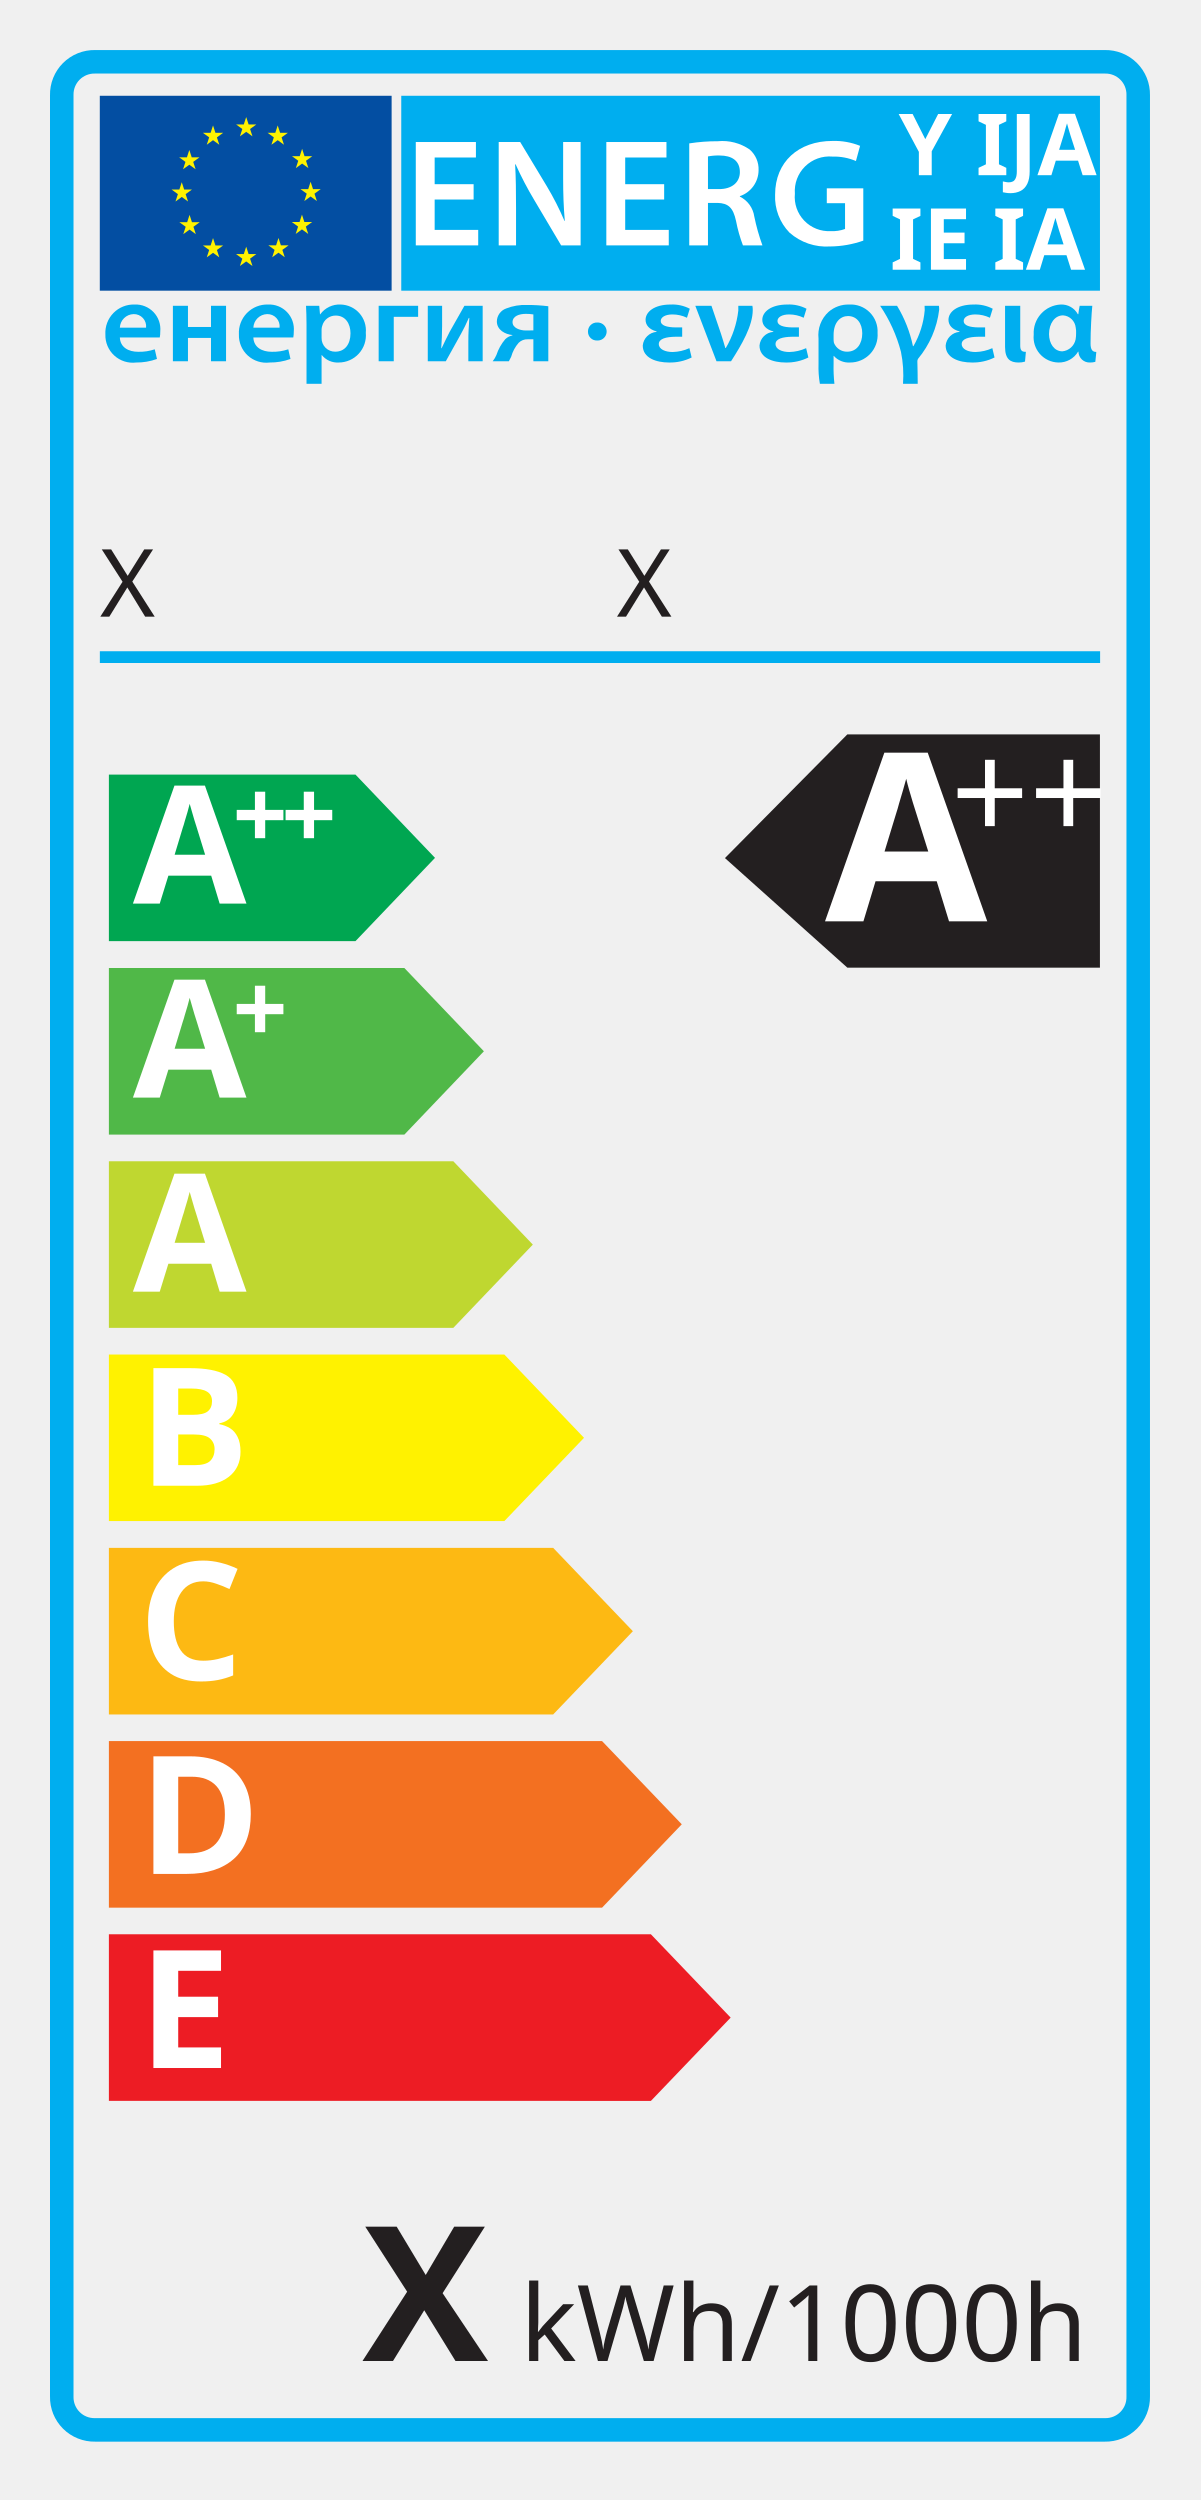
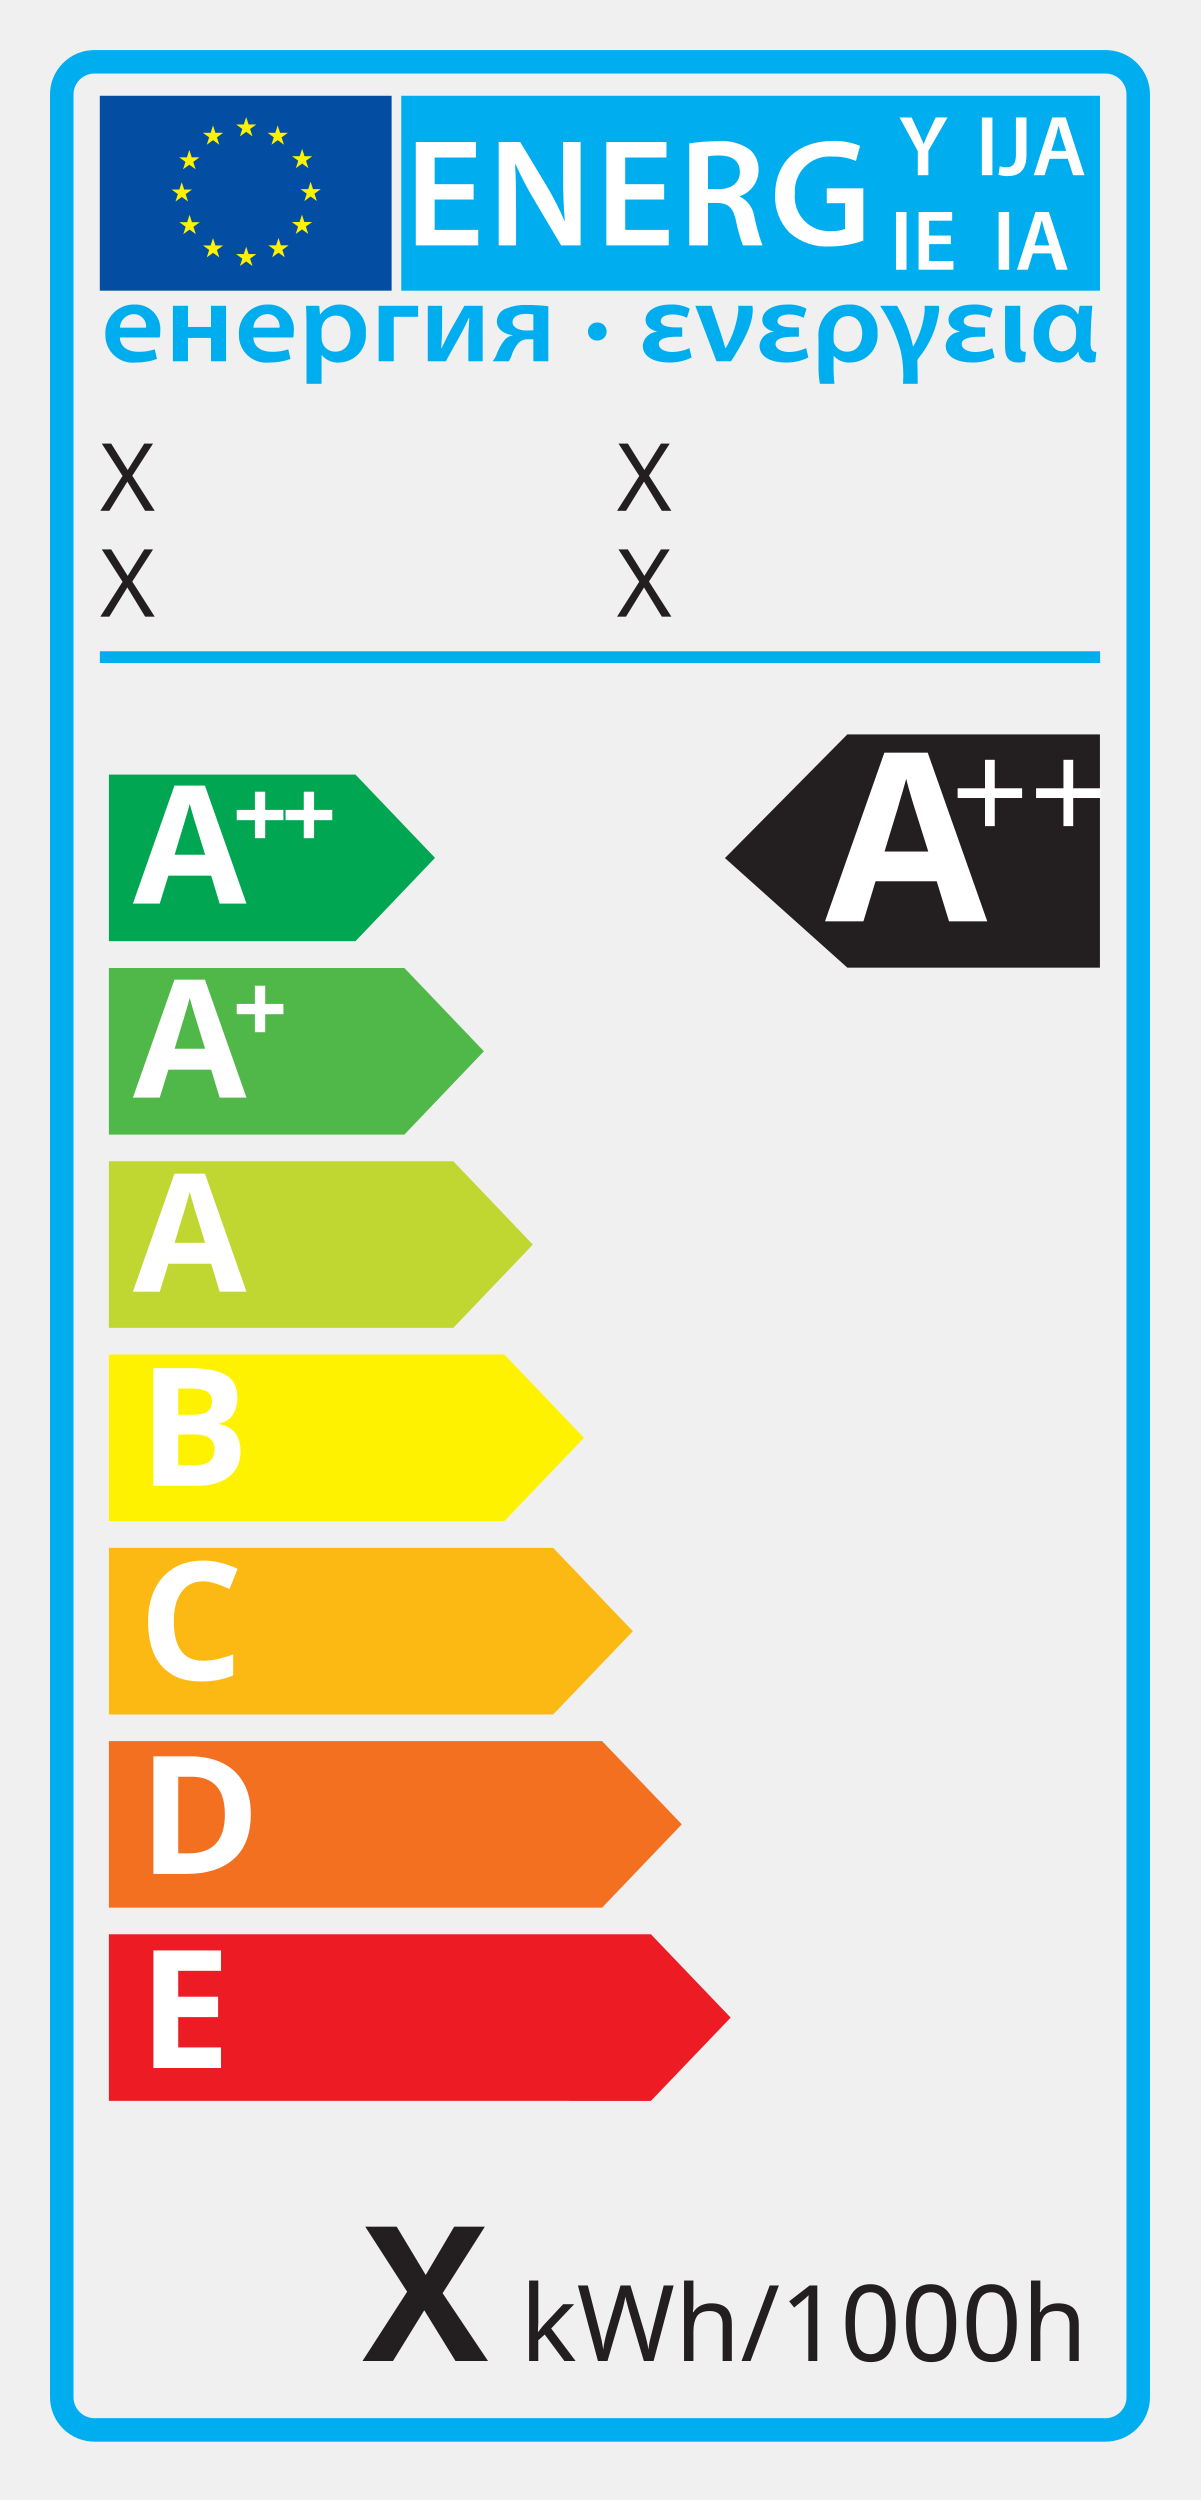
- <svg xmlns="http://www.w3.org/2000/svg" id="Layer_1" data-name="Layer 1" width="36mm" height="75mm" viewBox="0 0 102.05 212.6" data-rating-increment="16.4409">
+ <svg xmlns="http://www.w3.org/2000/svg" id="Layer_1" data-name="Layer 1" width="36mm" height="75mm" viewBox="0 0 102.05 212.6" data-rating-increment="16.4409" data-supplier-model-chars-per-row="10">
  <defs>
    <style>
      .cls-1, .cls-16, .cls-3 {
        fill: none;
      }

      .cls-2 {
        clip-path: url(#clip-path);
      }

      .cls-16, .cls-3 {
        stroke: #00aeef;
      }

      .cls-3 {
        stroke-width: 2px;
      }

      .cls-4 {
        fill: #bfd730;
      }

      .cls-5 {
        fill: #50b848;
      }

      .cls-6 {
        fill: #00a651;
      }

      .cls-7 {
        fill: #fff200;
      }

      .cls-8 {
        fill: #fdb913;
      }

      .cls-9 {
        fill: #f37021;
      }

      .cls-10 {
        fill: #ed1c24;
      }

      .cls-11 {
        font-size: 14px;
      }

      .cls-11, .cls-12, .cls-13, .cls-20, .cls-21, .cls-23, .cls-24 {
        fill: #fff;
      }

      .cls-11, .cls-12, .cls-13, .cls-14, .cls-23, .cls-26 {
        font-family: Calibri-Bold, Calibri;
        font-weight: 700;
      }

      .cls-12 {
        font-size: 8.162px;
      }

      .cls-13 {
        font-size: 19px;
      }

      .cls-14 {
        font-size: 11px;
      }

      .cls-14, .cls-15, .cls-22, .cls-25, .cls-26 {
        fill: #231f20;
      }

      .cls-15 {
        font-size: 9px;
      }

      .cls-15, .cls-24, .cls-25 {
        font-family: Calibri;
      }

      .cls-17 {
        fill: #034ea2;
      }

      .cls-18 {
        fill: #00aeef;
      }

      .cls-19 {
        clip-path: url(#clip-path-2);
      }

      .cls-20 {
        font-size: 7.281px;
        font-family: MyriadPro-Semibold, Myriad Pro;
        font-weight: 600;
      }

      .cls-23 {
        font-size: 20px;
      }

      .cls-24 {
        font-size: 11.66px;
      }

      .cls-25 {
        font-size: 8px;
      }

      .cls-26 {
        font-size: 16px;
      }
    </style>
    <clipPath id="clip-path">
      <rect class="cls-1" y="0.002" width="102.047" height="212.598" />
    </clipPath>
    <clipPath id="clip-path-2">
      <rect class="cls-1" x="8.481" y="8.099" width="85.064" height="24.538" />
    </clipPath>
  </defs>
  <g class="cls-2">
    <path class="cls-3" d="M8.087,5.254a2.777,2.777,0,0,0-2.835,2.835v195.716a2.777,2.777,0,0,0,2.835,2.835h85.874a2.777,2.777,0,0,0,2.835-2.835V8.089a2.777,2.777,0,0,0-2.835-2.835Z" />
  </g>
  <polygon class="cls-4" points="9.26 112.923 9.26 98.752 38.549 98.752 45.313 105.841 38.549 112.923 9.26 112.923" />
  <polygon class="cls-5" points="9.26 96.487 9.26 82.317 34.386 82.317 41.151 89.4 34.386 96.488 9.26 96.487" />
  <polygon class="cls-6" points="9.26 80.035 9.26 65.871 30.23 65.871 36.994 72.952 30.229 80.035 9.26 80.035" />
  <polygon class="cls-7" points="9.26 129.354 9.26 115.187 42.889 115.188 49.665 122.272 42.889 129.354 9.26 129.354" />
  <polygon class="cls-8" points="9.26 145.799 9.26 131.63 47.042 131.63 53.821 138.719 47.042 145.799 9.26 145.799" />
  <polygon class="cls-9" points="9.26 162.228 9.26 148.062 51.2 148.063 57.979 155.14 51.2 162.229 9.26 162.228" />
  <polygon class="cls-10" points="9.26 178.661 9.26 164.492 55.354 164.493 62.136 171.579 55.354 178.662 9.26 178.661" />
  <text class="cls-11" transform="translate(8.13965 78.73087)"> </text>
  <text class="cls-11" transform="translate(11.30371 76.84073)">A</text>
  <text class="cls-12" transform="translate(19.78809 72.18497)">+</text>
  <text class="cls-12" transform="translate(23.94238 72.18497)">+</text>
  <text class="cls-11" transform="translate(8.13965 95.23087)"> </text>
  <text class="cls-11" transform="translate(11.30371 93.34073)">A</text>
  <text class="cls-12" transform="translate(19.78809 88.68497)">+</text>
  <text class="cls-11" transform="translate(8.13965 111.7309)"> </text>
  <text class="cls-11" transform="translate(11.30371 109.8412)">A</text>
  <text class="cls-11" transform="translate(8.13965 126.3471)">
    <tspan xml:space="preserve"> B</tspan>
  </text>
  <text class="cls-11" transform="translate(8.13965 142.8529)">
    <tspan xml:space="preserve"> C</tspan>
  </text>
  <text class="cls-11" transform="translate(8.13965 159.3588)">
    <tspan xml:space="preserve"> D</tspan>
  </text>
  <text class="cls-11" transform="translate(8.13965 175.8647)">
    <tspan xml:space="preserve"> E</tspan>
  </text>
  <text class="cls-13" transform="translate(64.13379 77.83633)"> </text>
  <text class="cls-14" transform="translate(41.74463 200.7817)"> </text>
  <text class="cls-15" transform="translate(44.23145 200.7817)">kWh/1000h</text>
  <line class="cls-16" x1="8.492" y1="55.881" x2="93.555" y2="55.881" />
  <rect class="cls-17" x="8.487" y="8.143" width="24.817" height="16.575" />
  <rect class="cls-18" x="34.124" y="8.143" width="59.419" height="16.575" />
  <polygon class="cls-7" points="26.023 13.669 26.556 13.281 25.897 13.281 25.693 12.654 25.489 13.281 24.83 13.281 25.364 13.669 25.16 14.296 25.693 13.909 26.227 14.296 26.023 13.669" />
  <polygon class="cls-7" points="23.946 11.68 24.479 11.292 23.82 11.292 23.616 10.665 23.412 11.292 22.753 11.292 23.287 11.68 23.083 12.307 23.616 11.92 24.15 12.307 23.946 11.68" />
  <polygon class="cls-7" points="21.267 10.968 21.801 10.58 21.141 10.58 20.937 9.953 20.733 10.58 20.074 10.58 20.607 10.968 20.404 11.595 20.937 11.208 21.471 11.595 21.267 10.968" />
  <polygon class="cls-7" points="18.446 11.68 18.979 11.292 18.32 11.292 18.116 10.665 17.912 11.292 17.253 11.292 17.787 11.68 17.583 12.307 18.116 11.92 18.65 12.307 18.446 11.68" />
  <polygon class="cls-7" points="16.43 13.766 16.963 13.378 16.304 13.378 16.1 12.751 15.896 13.378 15.237 13.378 15.771 13.766 15.567 14.393 16.1 14.006 16.634 14.393 16.43 13.766" />
  <polygon class="cls-7" points="15.787 16.507 16.32 16.119 15.661 16.119 15.457 15.492 15.253 16.119 14.594 16.119 15.128 16.507 14.924 17.134 15.457 16.747 15.991 17.134 15.787 16.507" />
  <polygon class="cls-7" points="16.45 19.284 16.984 18.896 16.324 18.896 16.12 18.269 15.916 18.896 15.257 18.896 15.791 19.284 15.587 19.911 16.12 19.524 16.654 19.911 16.45 19.284" />
  <polygon class="cls-7" points="18.446 21.258 18.979 20.87 18.32 20.87 18.116 20.243 17.912 20.87 17.253 20.87 17.787 21.258 17.583 21.885 18.116 21.498 18.65 21.885 18.446 21.258" />
  <polygon class="cls-7" points="21.267 21.993 21.8 21.605 21.141 21.605 20.937 20.978 20.733 21.605 20.074 21.605 20.607 21.993 20.404 22.62 20.937 22.233 21.471 22.62 21.267 21.993" />
  <polygon class="cls-7" points="24.012 21.248 24.546 20.86 23.886 20.86 23.682 20.233 23.478 20.86 22.819 20.86 23.352 21.248 23.149 21.875 23.682 21.488 24.216 21.875 24.012 21.248" />
  <polygon class="cls-7" points="26.009 19.266 26.542 18.878 25.883 18.878 25.679 18.251 25.475 18.878 24.816 18.878 25.35 19.266 25.146 19.893 25.679 19.506 26.213 19.893 26.009 19.266" />
  <polygon class="cls-7" points="26.744 16.469 27.277 16.081 26.618 16.081 26.414 15.454 26.211 16.081 25.551 16.081 26.085 16.469 25.881 17.096 26.414 16.709 26.948 17.096 26.744 16.469" />
  <g class="cls-19">
    <path class="cls-18" d="M10.192,28.694c.031.855.75,1.221,1.563,1.221a4.065,4.065,0,0,0,1.406-.212l.188.822a5.049,5.049,0,0,1-1.772.302,2.331,2.331,0,0,1-2.615-2.395,2.407,2.407,0,0,1,2.48-2.537,2.1,2.1,0,0,1,2.188,2.296,2.669,2.669,0,0,1-.042.503Zm2.23-.831a1.039,1.039,0,0,0-1.053-1.154,1.204,1.204,0,0,0-1.177,1.154Z" />
    <polygon class="cls-18" points="15.984 26.003 15.984 27.805 17.943 27.805 17.943 26.003 19.224 26.003 19.224 30.72 17.943 30.72 17.943 28.735 15.984 28.735 15.984 30.72 14.703 30.72 14.703 26.003 15.984 26.003" />
    <path class="cls-18" d="M21.546,28.694c.031.855.75,1.221,1.563,1.221a4.075,4.075,0,0,0,1.407-.212l.187.822a5.039,5.039,0,0,1-1.771.302,2.33,2.33,0,0,1-2.615-2.395,2.407,2.407,0,0,1,2.479-2.537,2.1,2.1,0,0,1,2.188,2.296,2.586,2.586,0,0,1-.042.503Zm2.23-.831a1.038,1.038,0,0,0-1.053-1.154,1.205,1.205,0,0,0-1.177,1.154Z" />
    <path class="cls-18" d="M26.067,27.572c0-.622-.022-1.124-.042-1.569h1.124l.064.726h.02a2.019,2.019,0,0,1,1.74-.834,2.202,2.202,0,0,1,2.136,2.403,2.316,2.316,0,0,1-2.312,2.529,1.717,1.717,0,0,1-1.429-.631h-.02v2.441h-1.281Zm1.281,1.171a1.142,1.142,0,0,0,1.166,1.162c.813,0,1.292-.63,1.292-1.56,0-.831-.437-1.511-1.261-1.511a1.177,1.177,0,0,0-1.145.884.974.974,0,0,0-.052.299Z" />
    <polygon class="cls-18" points="35.558 26.003 35.558 26.942 33.485 26.942 33.485 30.72 32.202 30.72 32.202 26.003 35.558 26.003" />
    <path class="cls-18" d="M37.598,26.003v1.694c0,.747-.031,1.249-.074,1.91h.033c.271-.553.426-.901.686-1.395l1.251-2.209h1.553v4.717h-1.219v-1.686c0-.756.031-1.104.084-1.997h-.044c-.248.564-.415.902-.666,1.358-.395.697-.853,1.548-1.291,2.325h-1.532v-4.717Z" />
    <path class="cls-18" d="M46.629,30.719H45.358V28.851H44.88a1.038,1.038,0,0,0-.781.307,3.034,3.034,0,0,0-.627,1.175,4.009,4.009,0,0,1-.196.386H41.899a2.34,2.34,0,0,0,.314-.523,4.01,4.01,0,0,1,.759-1.357,1.242,1.242,0,0,1,.605-.319v-.03c-.605-.058-1.324-.424-1.324-1.162a1.191,1.191,0,0,1,.782-1.093,4.39,4.39,0,0,1,1.793-.302,14.407,14.407,0,0,1,1.801.108Zm-1.271-3.981a3.622,3.622,0,0,0-.636-.049c-.562,0-1.135.186-1.135.709,0,.494.636.706,1.135.706.304,0,.471,0,.636-.009Z" />
    <path class="cls-18" d="M50.785,28.955a.744.744,0,0,1-.782-.764.754.754,0,0,1,.794-.765.765.765,0,1,1,0,1.529Z" />
    <path class="cls-18" d="M55.837,28.182c-.605-.157-.937-.523-.937-.988,0-.639.689-1.299,2.137-1.299a3.19,3.19,0,0,1,1.623.358l-.239.767a2.862,2.862,0,0,0-1.228-.282c-.615,0-1.003.232-1.003.561,0,.377.512.535,1.272.543h.552v.793h-.561c-.813.012-1.427.166-1.427.623,0,.444.552.676,1.176.676a3.65,3.65,0,0,0,1.427-.328l.189.793a4.125,4.125,0,0,1-1.927.428c-1.073,0-2.23-.378-2.23-1.445a1.285,1.285,0,0,1,1.176-1.162Z" />
    <path class="cls-18" d="M60.504,26.003l.813,2.392c.145.415.238.793.365,1.2h.041a8.088,8.088,0,0,0,1.064-3.185v-.407h1.197a1.812,1.812,0,0,1,.031.357c0,1.337-.918,2.915-1.846,4.36H60.932l-1.802-4.717Z" />
    <path class="cls-18" d="M65.764,28.182c-.605-.157-.937-.523-.937-.988,0-.639.689-1.299,2.134-1.299a3.198,3.198,0,0,1,1.625.358l-.238.767a2.863,2.863,0,0,0-1.229-.282c-.613,0-1.002.232-1.002.561,0,.377.513.535,1.272.543h.553v.793h-.562c-.813.012-1.427.166-1.427.623,0,.444.553.676,1.176.676a3.654,3.654,0,0,0,1.426-.328l.19.793a4.129,4.129,0,0,1-1.93.428c-1.073,0-2.226-.378-2.226-1.445a1.284,1.284,0,0,1,1.175-1.162Z" />
    <path class="cls-18" d="M70.89,30.263v.668a12.296,12.296,0,0,0,.071,1.707H69.724a8.113,8.113,0,0,1-.115-1.686v-2.159a2.667,2.667,0,0,1,.862-2.279,2.544,2.544,0,0,1,1.731-.618,2.288,2.288,0,0,1,2.428,2.42,2.338,2.338,0,0,1-2.345,2.511,1.698,1.698,0,0,1-1.376-.564Zm0-1.412a1.393,1.393,0,0,0,.031.308,1.182,1.182,0,0,0,1.126.747c.813,0,1.281-.669,1.281-1.561,0-.831-.45-1.47-1.21-1.47-.645,0-1.228.523-1.228,1.607Z" />
    <path class="cls-18" d="M76.794,32.637a9.983,9.983,0,0,0-.176-2.723,12.742,12.742,0,0,0-1.771-3.912h1.439a10.934,10.934,0,0,1,1.352,3.43h.044a7.376,7.376,0,0,0,.958-3.052c0-.186-.012-.281-.012-.378h1.219a1.798,1.798,0,0,1,.021.349,8.029,8.029,0,0,1-1.793,4.156.384.384,0,0,0-.061.233c.021.473.021,1.249.03,1.897Z" />
    <path class="cls-18" d="M81.598,28.182c-.604-.157-.939-.523-.939-.988,0-.639.689-1.299,2.138-1.299a3.197,3.197,0,0,1,1.624.358l-.238.767a2.881,2.881,0,0,0-1.232-.282c-.614,0-.999.232-.999.561,0,.377.509.535,1.269.543h.555v.793h-.564c-.813.012-1.427.166-1.427.623,0,.444.552.676,1.178.676a3.672,3.672,0,0,0,1.427-.328l.187.793a4.119,4.119,0,0,1-1.927.428c-1.073,0-2.23-.378-2.23-1.445a1.288,1.288,0,0,1,1.178-1.162Z" />
    <path class="cls-18" d="M86.763,29.391c0,.39.126.543.48.523l-.074.834a1.621,1.621,0,0,1-.551.079c-.687,0-1.146-.274-1.146-1.32v-3.504h1.291Z" />
    <path class="cls-18" d="M92.891,26.003c-.065.639-.149,2.092-.149,3.213,0,.536.18.719.49.71l-.083.843a1.617,1.617,0,0,1-.447.058.942.942,0,0,1-.99-.921h-.03a1.894,1.894,0,0,1-1.679.921,2.149,2.149,0,0,1-2.094-2.374,2.413,2.413,0,0,1,2.293-2.558,1.576,1.576,0,0,1,1.458.822h.043a6.812,6.812,0,0,1,.114-.714Zm-3.679,2.412c0,.793.438,1.461,1.135,1.461a1.274,1.274,0,0,0,1.126-1.017,3.077,3.077,0,0,0,.041-.552,1.893,1.893,0,0,0-.032-.444,1.161,1.161,0,0,0-1.073-1.046c-.72,0-1.197.706-1.197,1.586Z" />
-     <text class="cls-20" transform="translate(76.42285 14.89493)">Y</text>
-     <text class="cls-20" transform="translate(82.9834 14.89493)">IJA</text>
-   </g>
-   <text class="cls-20" transform="translate(75.67969 22.93546)">IE</text>
-   <text class="cls-20" transform="translate(84.41016 22.93546)">IA</text>
+     <g id="Y">
+       <path class="cls-20" d="M78.053,14.895V12.85l-1.55-2.86H77.529l.582,1.259c.168.364.291.641.43.975h.015c.116-.313.255-.619.422-.975l.59-1.259H80.579L78.948,12.828v2.067Z" />
+     </g>
+     <g id="IJA">
+       <path class="cls-20" d="M84.396,9.989v4.906H83.5V9.989Z" />
+       <path class="cls-20" d="M86.397,9.989H87.293v3.181c0,1.354-.655,1.805-1.623,1.805a2.425,2.425,0,0,1-.758-.117l.109-.72a1.737,1.737,0,0,0,.554.087c.509,0,.822-.233.822-1.084Z" />
+       <path class="cls-20" d="M89.259,13.505l-.422,1.39h-.924l1.571-4.906h1.144l1.594,4.906h-.968l-.444-1.39Zm1.405-.677-.386-1.208c-.095-.298-.175-.633-.248-.917h-.015c-.072.284-.152.626-.232.917L89.404,12.828Z" />
+     </g>
+     <g id="IA">
+       <path class="cls-20" d="M77.092,18.03v4.906h-.896V18.03Z" />
+       <path class="cls-20" d="M80.862,20.759H79.014V22.2h2.067v.735H78.118V18.03h2.854v.735h-1.958v1.266H80.862Z" />
+     </g>
+     <g id="IE">
+       <path class="cls-20" d="M85.822,18.03v4.906h-.896V18.03Z" />
+       <path class="cls-20" d="M87.831,21.545l-.422,1.39h-.924l1.571-4.906H89.2L90.794,22.935h-.968l-.444-1.39Zm1.405-.677-.386-1.208c-.095-.298-.175-.633-.248-.917h-.015c-.072.284-.152.626-.232.917l-.379,1.208Z" />
+     </g>
+   </g>
  <polygon class="cls-21" points="40.277 16.966 36.964 16.966 36.964 19.549 40.668 19.549 40.668 20.866 35.359 20.866 35.359 12.075 40.473 12.075 40.473 13.392 36.964 13.392 36.964 15.662 40.277 15.662 40.277 16.966" />
  <g class="cls-19">
    <path class="cls-21" d="M42.411,20.866v-8.792h1.826l2.27,3.77a24.117,24.117,0,0,1,1.5,2.948h.026c-.104-1.174-.143-2.309-.143-3.652v-3.066h1.487v8.792h-1.657l-2.296-3.874a28.957,28.957,0,0,1-1.578-3.026l-.039.013c.065,1.135.078,2.295.078,3.743v3.144Z" />
    <polygon class="cls-21" points="56.481 16.966 53.168 16.966 53.168 19.549 56.873 19.549 56.873 20.866 51.563 20.866 51.563 12.075 56.677 12.075 56.677 13.392 53.168 13.392 53.168 15.662 56.481 15.662 56.481 16.966" />
    <path class="cls-21" d="M58.615,12.192a15.286,15.286,0,0,1,2.427-.183,4.071,4.071,0,0,1,2.713.705,2.225,2.225,0,0,1,.756,1.761,2.345,2.345,0,0,1-1.591,2.204v.039a2.239,2.239,0,0,1,1.226,1.696,17.457,17.457,0,0,0,.692,2.452h-1.657a12.374,12.374,0,0,1-.587-2.074c-.248-1.148-.665-1.513-1.579-1.539h-.808v3.613h-1.592Zm1.592,3.887h.952c1.083,0,1.761-.574,1.761-1.448,0-.965-.678-1.409-1.722-1.409a4.597,4.597,0,0,0-.991.079Z" />
    <path class="cls-21" d="M73.416,20.462a8.702,8.702,0,0,1-2.831.496,4.74,4.74,0,0,1-3.443-1.174,4.352,4.352,0,0,1-1.226-3.235c0-2.779,1.982-4.566,4.891-4.566a5.823,5.823,0,0,1,2.335.418l-.352,1.291a4.734,4.734,0,0,0-1.996-.378,2.943,2.943,0,0,0-3.196,3.156,2.906,2.906,0,0,0,3.053,3.183,3.087,3.087,0,0,0,1.213-.182v-2.192H70.312v-1.265h3.104Z" />
  </g>
  <g id="rating">
    <polyline id="ratingArrow" class="cls-22" points="61.65 72.97 72.06 62.45 93.54 62.45 93.54 82.29 72.06 82.29 61.65 72.97" />
    <text id="ratingLetter" class="cls-23" transform="translate(70.16016 78.35001)">A</text>
    <text id="ratingPlusses" class="cls-24" transform="translate(80.86035 71.5502)">++</text>
  </g>
-   <text id="supplier" class="cls-25" transform="translate(8.5 52.43985)">X</text>
-   <text id="model" class="cls-25" transform="translate(52.44043 52.43985)">X</text>
+   <text id="supplierLine1" class="cls-25" transform="translate(8.5 43.43985)">X</text>
+   <text id="supplierLine2" class="cls-25" transform="translate(8.5 52.43985)">X</text>
+   <text id="modelLine1" class="cls-25" transform="translate(52.44043 43.43985)">X</text>
+   <text id="modelLine2" class="cls-25" transform="translate(52.44043 52.43985)">X</text>
  <text id="kwh" class="cls-26" transform="translate(41.5 200.7797)" text-anchor="end">X</text>
</svg>
